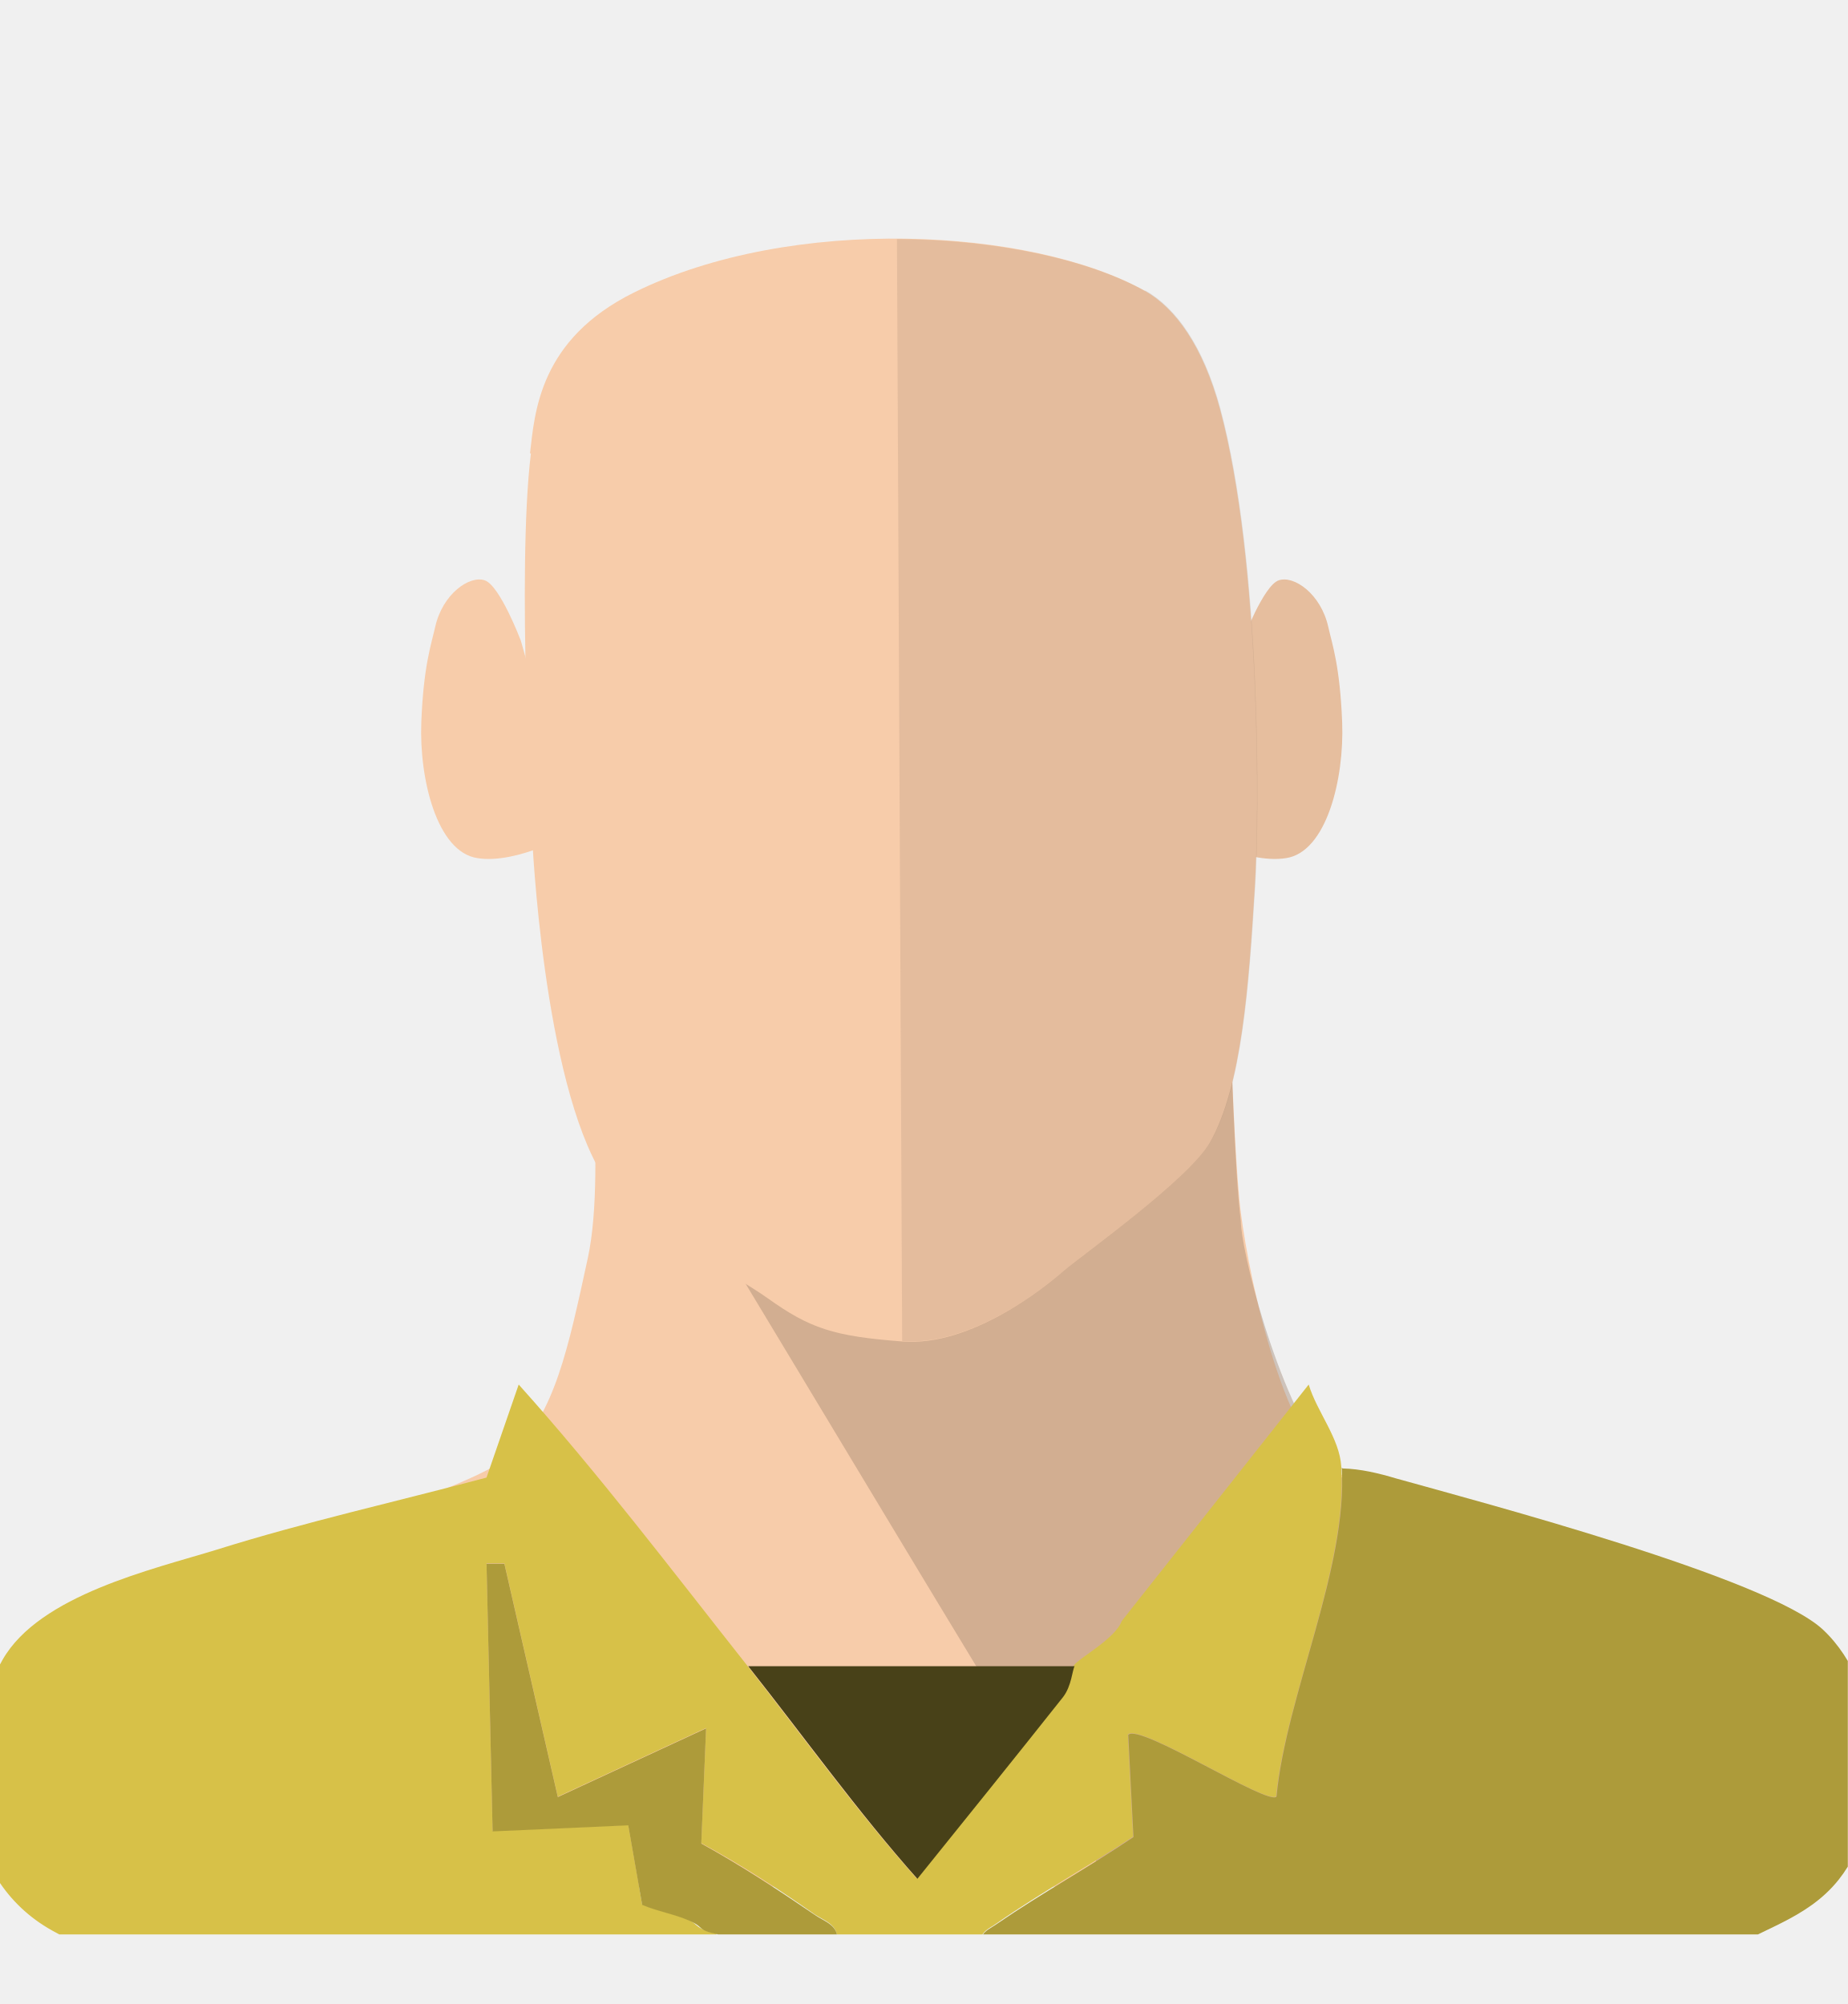
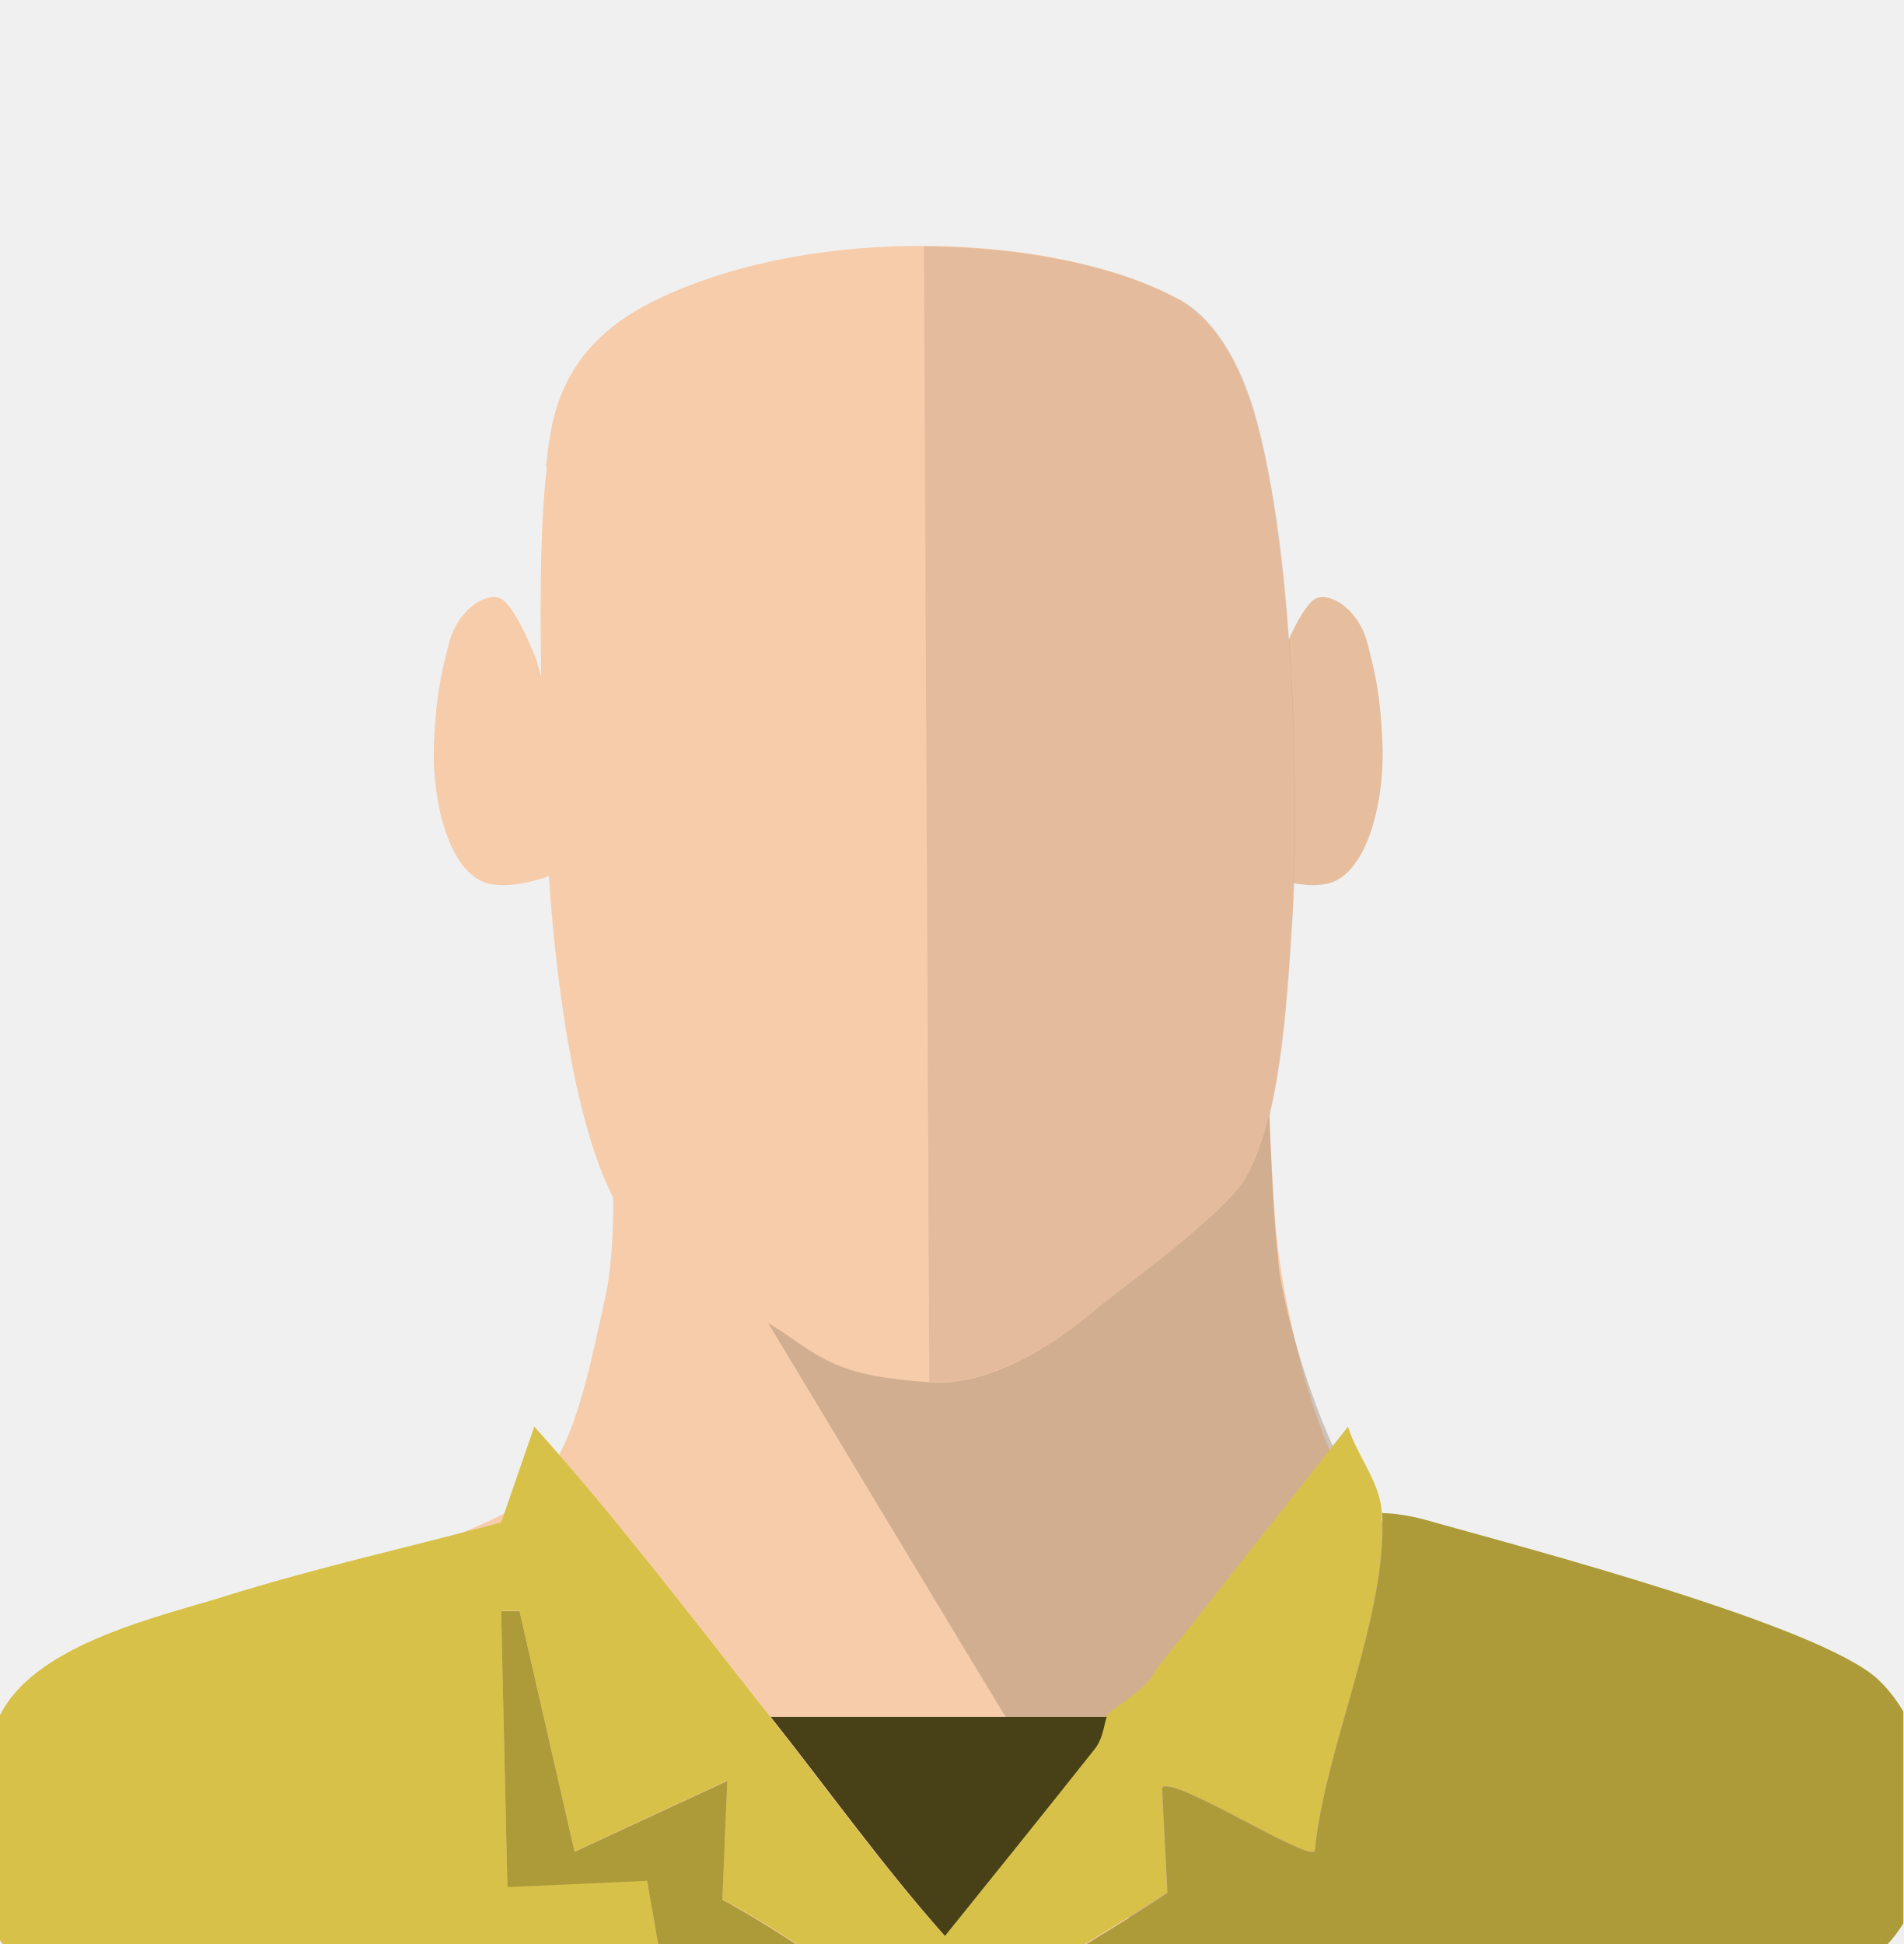
- <svg xmlns="http://www.w3.org/2000/svg" viewBox="0 0 425 461" width="100%" height="100%">
+ <svg xmlns="http://www.w3.org/2000/svg" viewBox="0 0 425 434" width="100%" height="100%">
  <defs>
    <filter id="tint-1-f7ccaa" color-interpolation-filters="sRGB">
      <feColorMatrix type="matrix" values="                 0.969 0 0 0 0                 0 0.8 0 0 0                 0 0 0.667 0 0                 0 0 0 1 0               " />
    </filter>
    <filter id="tint-2-d8c248" color-interpolation-filters="sRGB">
      <feColorMatrix type="matrix" values="                 0.847 0 0 0 0                 0 0.761 0 0 0                 0 0 0.282 0 0                 0 0 0 1 0               " />
    </filter>
  </defs>
  <g style="filter: url('#tint-1-f7ccaa'); transform-origin: center top; z-index: 1;">
    <svg id="Layer_1" width="425" height="434" version="1.1" viewBox="0 0 425 434">
      <defs>
        <style> .l1_st0 { fill: #9f9f9f; opacity: .4; } .l1_st0, .l1_st1 { mix-blend-mode: multiply; } .l1_st0, .l1_st1, .l1_st2 { isolation: isolate; } .l1_st3 { fill: #fff; } .l1_st1 { fill: #9b9b9b; opacity: .2; } .l1_st4 { fill: #5f554a; } .l1_st5 { fill: #4e453c; } .l1_st6 { fill: #ededed; } </style>
      </defs>
      <g class="l1_st2">
        <g id="a">
          <g>
            <path class="l1_st6" d="M285.8,147.4s4.8-12.7,8.3-13.9c3.5-1.2,9.7,3.1,11.4,10.7.9,4,2.7,9,3.2,22s-3.6,29.8-12.9,31.2c-9.3,1.5-22.4-6.1-22.4-6.1l12.4-43.9h0Z" />
            <path class="l1_st3" d="M383,369.5c-2.8-3-.3-2-3.6-4.4-10.3-7.6-24-10.9-36.3-15-8.9-3-25.8-7-34.4-10.8-13-5.9-21.2-44-23.3-60.3-2.1-16.3-3.2-71.4-3.2-71.4l-148.4,16.3s6,44.3,1.4,65.5c-4.6,21.2-7.6,35.5-17.4,45s-69.1,24.5-86.7,36.2c-7,4.7-12.7,39.3-17.1,49.4-8,45,27.6,34.4,55,37,15.9.2,46.3,3.8,65,4l182-15c31.2,0,65,16.4,89-1-1-10.8-14.4-67.5-22.1-75.5h0Z" />
            <path class="l1_st0" d="M285.4,281c-1.4-11.1-2.3-39.6-2.8-57.8-25.6-19.2-132.6,6-147.7,9.6,0,.8.2,1.7.3,2.6v.9h0c15.7,22.9,126,210.7,129.8,210.7,55.1,0,89.2,37.3,134,2,24.2,36.2-5.1-72.5-21.4-85.6-12.1-9.8-35.3-17.4-59-21.8s-10.2-.5-12.6-3.8c-13-18-20.7-51.3-20.6-56.9h0Z" />
            <path class="l1_st3" d="M122.1,104.4c-3.3,27.1.3,88.2.3,88.2,0,0,2.5,55.9,16.3,77.9,6.3,10,30.4,22.8,37.8,28.1,9.8,7,15.2,8.8,31.1,10,15.9,1.2,32.9-12.6,37.1-16.3,4.2-3.6,28.8-21.1,33.6-29.5,7.3-12.8,8.9-36.1,10.3-58.7,1-16,1.5-74.6-8-110-3.9-14.4-10.2-23.2-17.3-27.2-26-14.5-81.2-17.6-117.5.4-21.8,10.8-22.8,27.6-23.9,37h.2Z" />
            <path class="l1_st1" d="M263.5,67c-13.5-7.5-34.8-11.9-57.2-12l1.2,253.5h.2c15.9,1.2,32.9-12.6,37.1-16.3,4.2-3.6,28.8-21.1,33.6-29.5,7.3-12.8,8.9-36.1,10.3-58.7,1-16,1.5-74.6-8-110-3.9-14.4-10.2-23.2-17.3-27.2h0v.2Z" />
            <path class="l1_st3" d="M119.8,147.4s-4.8-12.7-8.3-13.9c-3.5-1.2-9.7,3.1-11.4,10.7-.9,4-2.7,9-3.2,22s3.6,29.8,12.9,31.2c9.3,1.5,22.4-6.1,22.4-6.1l-12.4-43.9h0Z" />
          </g>
        </g>
      </g>
      <path class="l1_st4" d="M-299.6-78.3c9.9,1,14.7-9.8,23.9-13.1,11-3.9,26.6,5.1,37.4,9.4,9.5,3.8,19.2,7.6,27,13.6,20,15.2,23.6,40.1,25.8,62.7.6,5.9.5,13-5.6,16.1-10.4-7.2-17.6-17.2-25.9-26.1s-18.8-17.4-32.1-19.6c-11.7-2-23.8,1.2-34.8,5s-22.1,9.2-34,9c-13.8-.1-25.2-3.2-30.3-12.3-4.4-7.9-1.6-17.1,1.2-25.5,2.1-6.1,4.3-12.5,9-17.5,4.7-5,14-7.4,21.4-5.8,6.9,1.5,9.9,3.4,16.9,4.1h0Z" />
      <path class="l1_st4" d="M-414.4,31.7c-6.2-8-3.2-18.8,1.9-27.3,5.2-8.5,12.4-16.4,14.8-25.7,1.6-6.3,5.8-19.9,11.7-24,18.8-13.1,33.3-.5,38.6-4.8,7.5,10,3.9,23.1-2.2,33.7-6.1,10.6-14.6,20.5-17,32.1-2.3,11.5,1.8,23.1,4.8,34.5s-1,23-7.8,33.1c3.3-3.3-6-15.2-15.5-16.7-5.1-.8-10-1.9-12.2-5.9-2.1-3.7-1.6-8.6-2.8-12.6-2.4-7.6-9.2-9.7-14.3-16.3h0Z" />
      <path class="l1_st5" d="M-181.4,44.9c1.7-7.6,6.2-9.9,11.4-16.3,7.5-9.3,7-21.9,2-32.2-5-10.4-6.4-18.2-24.7-29.9-22-14.1-24.7-22.6-43.3-27.7-18.5-5.1-38.6,2.9-49,16.1-6.7,8.5-10.5,19.7-23.6,22,17.8,16.7,30.5,9.1,45.1,3.2,7.5-3.1,16.1-7,24.4-6.8,10.7.2,18.8,8,21.4,16.7,9.2,31.1-11.4,64,6.8,92.1,4.7-5.1,7.2-8.6,12.7-11.4,6.1-3.2,10.8-3.2,13.6-8.1,3.4-6.1,1.7-10.8,3.3-17.6h0Z" />
    </svg>
  </g>
  <g style="filter: url('#tint-2-d8c248'); transform-origin: center top; z-index: 2;">
    <svg id="Layer_1" width="425" height="445" version="1.1" viewBox="0 0 425 445">
      <defs>
        <style> .l2_st0 { fill: #555; } .l2_st1 { fill: #ccc; } .l2_st2 { fill: #fefefe; } </style>
      </defs>
      <path class="l2_st2" d="M165.2,444.9c-5.2-1.1-4.7-2.2-6.5-3.1-3.5-1.6-7.4-2.2-11-3.7l-3.2-18.3-31.2,1.4-1.4-61.6h4.1l12.3,53.7,34.1-15.8-1.1,26.5c8.9,4.8,17.7,10.5,26.1,16.4,2.1,1.4,5.6,2.4,5.1,6,10.9.7,21.7,1.2,32.8,1.6-.1-3.7,1.9-4.1,4-5.6,10.2-7.1,21.1-13.1,31.3-19.9l-1.2-23.5c2.6-2.8,32.2,16.4,34.1,14.2,2.3-23.2,16.5-52.7,15-75.8-.4-6.6-5.6-12.6-7.5-18.9l-43,54.4c-1.5,4.1-9.7,8.4-11,10.2s-.7,4.5-2.7,7.2c-11.1,14-22.3,27.9-33.5,41.8-13.8-15.5-26-32.5-38.9-48.9-17.3-21.9-34.2-44.2-52.6-64.7l-7.4,21.4c-20.6,5.5-41.7,10.2-62.1,16.6-14.6,4.5-40.7,10.4-49.2,25.3-12.3,21.4-10,50.4,11.4,62.3s22.8,4.7,36.3,5.5c30.1,1.7,62.2,1.4,91.6-3.1,8-1.3,17.7,2.1,25.2-1.7h.1Z" />
      <path class="l2_st1" d="M308.6,337.5c1.5,23-12.8,52.5-15,75.8-1.9,2.2-31.6-17-34.1-14.2l1.2,23.5c-10.2,6.9-21.1,12.9-31.3,19.9-2.1,1.5-4.2,1.9-4,5.6,56.3,1.9,113.5,1.8,170.2,1.7,8.8-6,19.9-8.1,27.3-17.4,12.2-15.4,10.7-44.1-3.6-57.5-12.7-11.9-78.5-29.3-98.2-34.8-4-1.2-8.2-2.2-12.3-2.3l-.2-.2Z" />
      <path class="l2_st0" d="M247.2,383.3h-75.1c12.9,16.3,25.2,33.5,38.9,48.9,11.2-13.9,22.4-27.8,33.5-41.8,2-2.6,2.1-6.2,2.7-7.2Z" />
      <path class="l2_st1" d="M192.5,446.5c.6-3.6-3-4.5-5.1-6-8.5-5.8-17.2-11.5-26.1-16.4l1.1-26.5-34.1,15.8-12.3-53.7h-4.1l1.4,61.6,31.2-1.4,3.2,18.3c3.5,1.5,7.4,2.1,11,3.7s1.3,2,6.5,3.1c10,2,17.5.9,27.3,1.6h0Z" />
    </svg>
  </g>
</svg>
